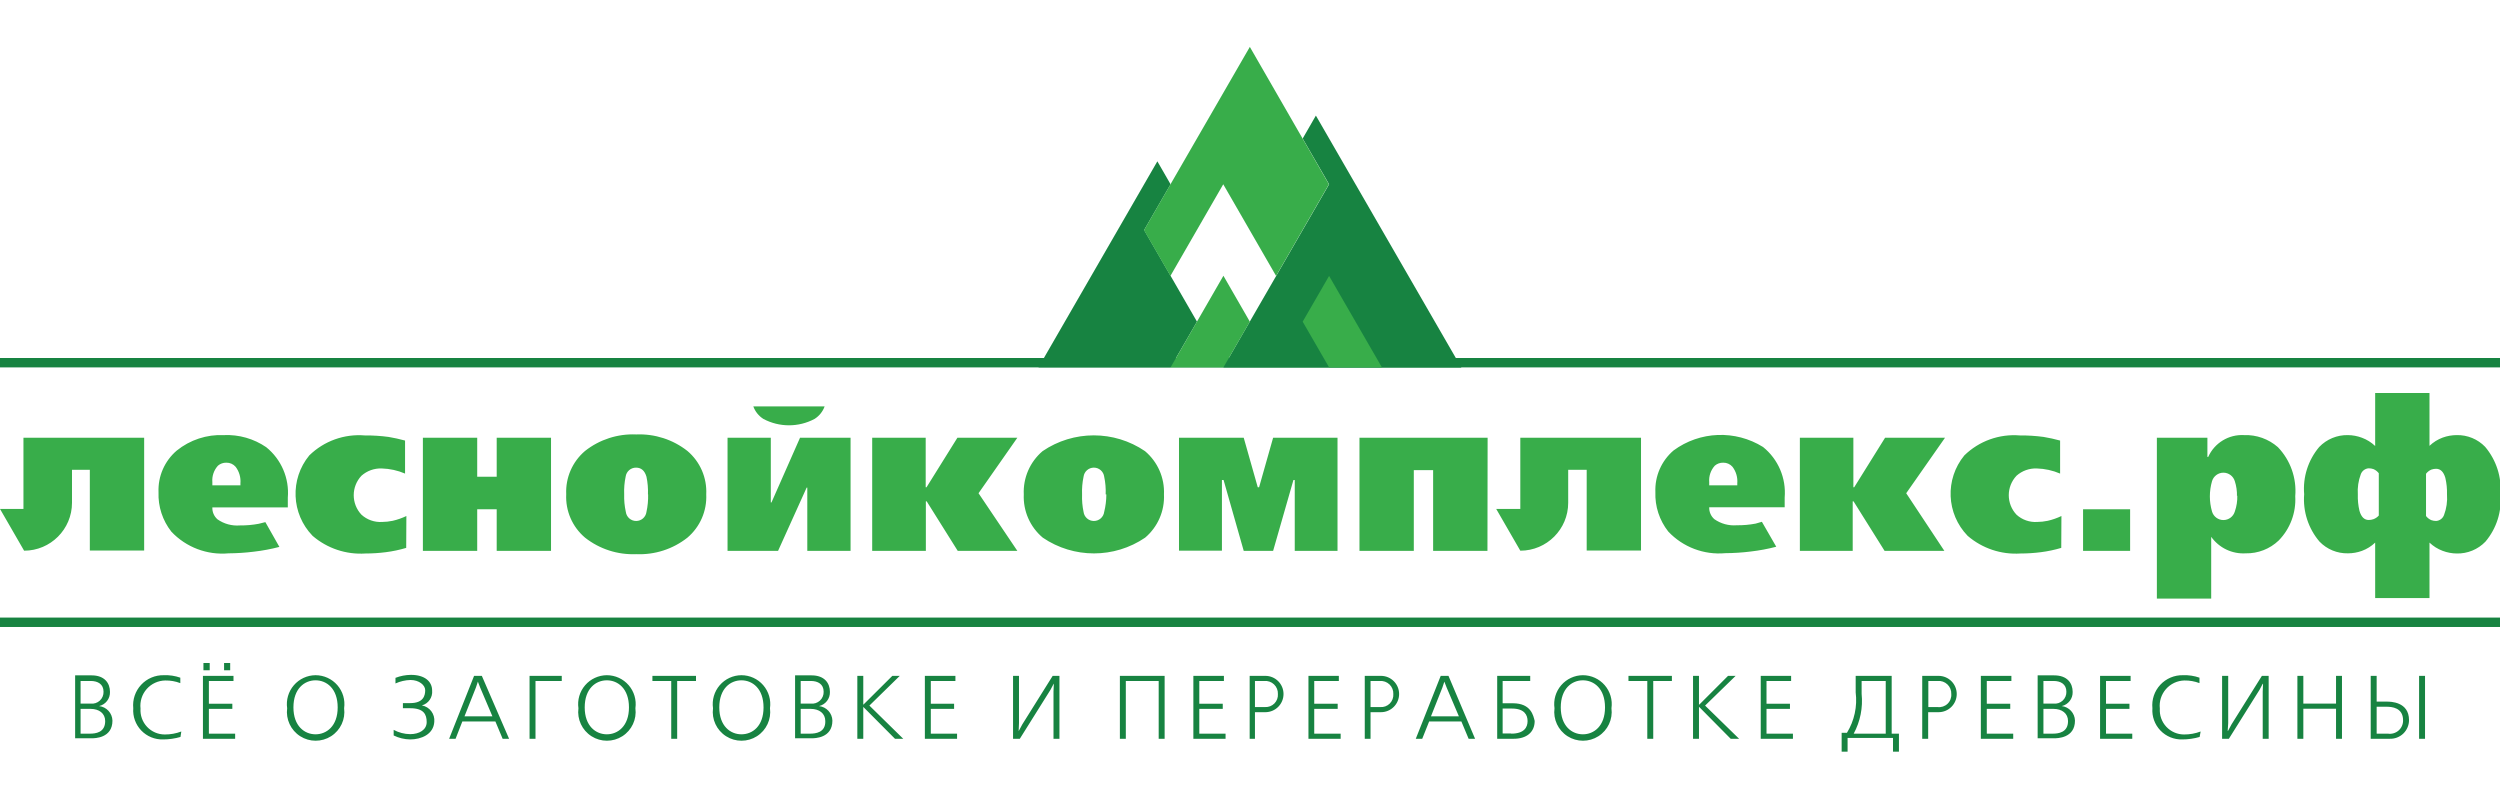
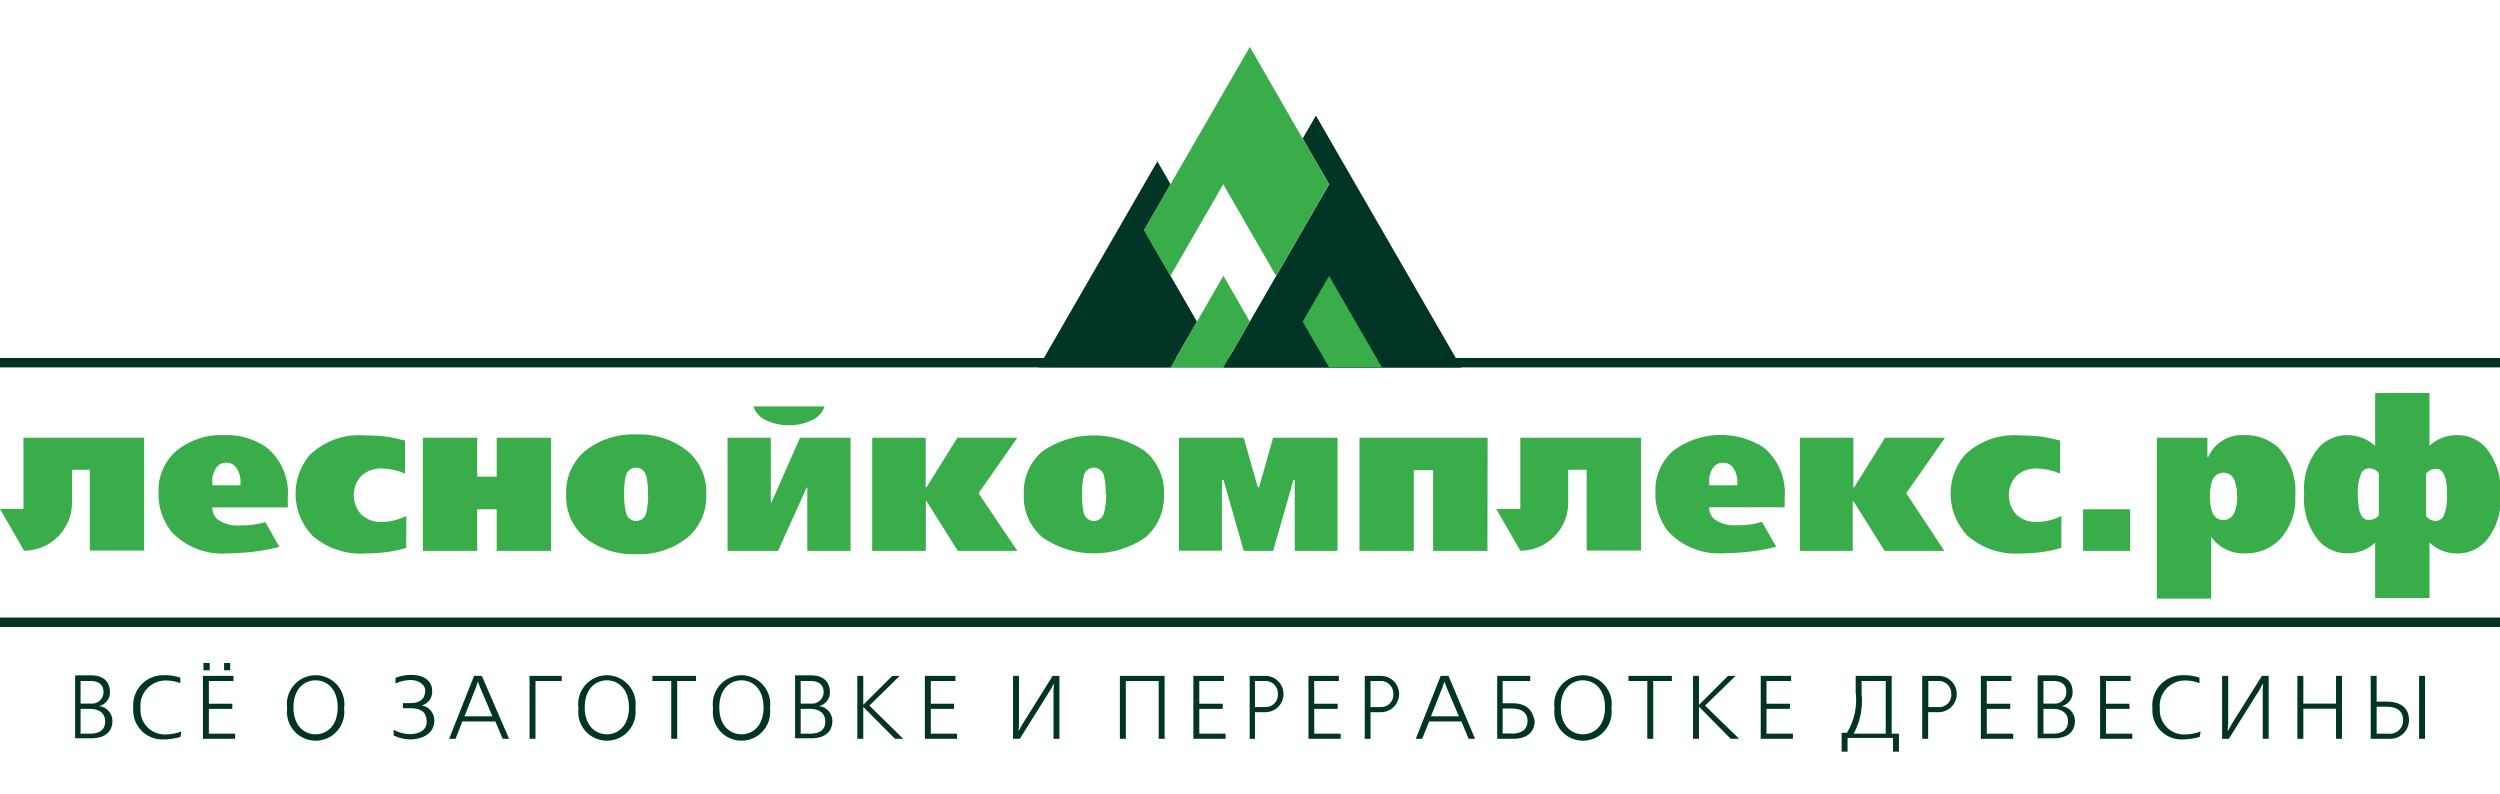
<svg xmlns="http://www.w3.org/2000/svg" id="Слой_1" data-name="Слой 1" viewBox="0 0 151.4 48.07">
  <defs>
-     <style>.cls-1{fill:#178341}</style>
+     <style>.cls-1{fill:#003525}</style>
  </defs>
-   <path class="cls-1" d="M6 42.76a.85.85 0 0 0 .66-.86c0-.52-.32-1-1.11-1h-1v3.81h1c.18 0 1.26 0 1.26-1.07a.91.91 0 0 0-.81-.88zm-1.12-1.52h.62c.42 0 .77.19.77.65a.7.7 0 0 1-.78.72h-.61zm.58 3.19h-.58v-1.5h.61c.51 0 .88.27.88.74 0 .7-.59.76-.92.76zm-5.5-22.75h151.47v.57H-.04zm76.72 19.25h-1v3.81H76v-1.61h.63a1.1 1.1 0 1 0 0-2.2zm-.07 1.89H76v-1.58h.56a.76.76 0 0 1 .83.79.74.74 0 0 1-.78.79zm11.11-1.89h-.47l-1.51 3.81h.39l.42-1.05h1.95l.44 1.05h.39zm-1.06 2.45l.69-1.74.12-.36.14.36.74 1.74zm-3.01-2.45h-1v3.81H83v-1.61h.63a1.1 1.1 0 1 0 0-2.2zm-.07 1.89H83v-1.58h.56a.76.76 0 0 1 .82.79.74.74 0 0 1-.8.79zm12.28-1.93a1.75 1.75 0 0 0-1.72 2 1.74 1.74 0 1 0 3.45 0 1.75 1.75 0 0 0-1.73-2zm0 3.58c-.66 0-1.34-.49-1.34-1.63s.67-1.64 1.34-1.64 1.34.5 1.34 1.64-.68 1.63-1.34 1.63zm18.7-.04v-3.5h-2.18v1a3.79 3.79 0 0 1-.53 2.45h-.32v1.14h.36v-.83h2.75v.83h.36v-1.09zm-.36 0h-1.94a4.17 4.17 0 0 0 .48-2.41v-.78h1.46zm-22.58-1.84H91v-1.35h1.67v-.31h-2v3.81h1c.76 0 1.27-.38 1.27-1.08-.08-.31-.21-1.07-1.32-1.07zm-.1 1.83H91v-1.51h.56c.76 0 .95.39.95.76s-.2.76-.99.76zM49.6 42.76a.85.85 0 0 0 .66-.86c0-.52-.32-1-1.11-1h-1v3.81h1c.18 0 1.26 0 1.26-1.07a.91.91 0 0 0-.81-.88zm-1.11-1.52h.62c.42 0 .77.19.77.65a.7.7 0 0 1-.78.72h-.61zm.58 3.19h-.58v-1.5h.61c.51 0 .88.27.88.74.02.7-.6.76-.92.76zm-19.89-3.5h-.47l-1.51 3.81h.39l.41-1.05h2l.44 1.05h.39zm-1.05 2.45l.69-1.74.12-.36.14.36.74 1.74zm8.62-2.49a1.75 1.75 0 0 0-1.72 2 1.74 1.74 0 1 0 3.45 0 1.75 1.75 0 0 0-1.73-2zm0 3.58c-.66 0-1.34-.49-1.34-1.63s.67-1.64 1.34-1.64 1.34.5 1.34 1.64-.68 1.63-1.34 1.63zm8.15-3.58a1.75 1.75 0 0 0-1.72 2 1.74 1.74 0 1 0 3.45 0 1.75 1.75 0 0 0-1.73-2zm0 3.58c-.66 0-1.34-.49-1.34-1.63s.67-1.64 1.34-1.64 1.34.5 1.34 1.64-.67 1.63-1.34 1.63zm-25.79-3.58a1.75 1.75 0 0 0-1.72 2 1.74 1.74 0 1 0 3.45 0 1.75 1.75 0 0 0-1.73-2zm0 3.58c-.66 0-1.34-.49-1.34-1.63s.67-1.64 1.34-1.64 1.34.5 1.34 1.64-.68 1.63-1.34 1.63zm125.43-1.98h-.61v-1.56h-.36v3.81h1.15a1.13 1.13 0 0 0 1.17-1.13c0-1.12-1.13-1.12-1.35-1.12zm.08 1.94h-.69V42.8h.6c.31 0 1 .05 1 .82a.8.8 0 0 1-.92.81zM13.57 40.15h.37v.44h-.37zm-1.25 0h.38v.44h-.38zm-1.39 4.48a3.8 3.8 0 0 1-1.05.15 1.76 1.76 0 0 1-1.81-1.89 1.82 1.82 0 0 1 1.85-2 2.68 2.68 0 0 1 1 .15v.33a2.45 2.45 0 0 0-.91-.16 1.53 1.53 0 0 0-1.5 1.7 1.47 1.47 0 0 0 1.47 1.57 2.79 2.79 0 0 0 1-.18zm3.31.11h-1.95v-3.81h1.85v.31h-1.49v1.38h1.42v.31h-1.42v1.5h1.59v.31zm10.6.04a2.35 2.35 0 0 1-1-.24v-.34a2.14 2.14 0 0 0 1 .26c.55 0 1-.26 1-.73s-.18-.84-1-.84h-.44v-.31h.45c.8 0 .9-.47.9-.78s-.37-.62-.89-.62a2.35 2.35 0 0 0-.91.21v-.34a2.66 2.66 0 0 1 .94-.18c.83 0 1.28.4 1.28.95a.85.85 0 0 1-.62.9.92.92 0 0 1 .75 1c-.05.76-.8 1.06-1.46 1.06zm9.18-3.54h-1.59v3.5h-.36v-3.81h1.95v.31zm8.13 0h-1.14v3.5h-.36v-3.5h-1.14v-.31h2.64v.31zm12.05 3.5l-1.91-1.92h-.01v1.92h-.36v-3.81h.36v1.74h.01l1.75-1.74h.45l-1.84 1.8 2.05 2.01h-.5zm3.76 0h-1.95v-3.81h1.85v.31h-1.49v1.38h1.41v.31h-1.41v1.5h1.59v.31zm6.2 0h-.36v-2.86l.02-.47h-.01l-.19.36-1.86 2.97h-.41v-3.81h.36v2.86l-.02.47h.01l.21-.39 1.84-2.94h.41v3.81zm6.37 0h-.36v-3.5h-1.99v3.5h-.36v-3.81h2.71v3.81zm3.69 0h-1.95v-3.81h1.85v.31h-1.49v1.38h1.42v.31h-1.42v1.5h1.59v.31zm6.97 0h-1.95v-3.81h1.84v.31h-1.49v1.38h1.42v.31h-1.42v1.5h1.6v.31zm20.06-3.5h-1.13v3.5h-.36v-3.5h-1.14v-.31h2.63v.31zm3.56 3.5l-1.9-1.92h-.02v1.92h-.36v-3.81h.36v1.74h.02l1.74-1.74h.46l-1.85 1.8 2.06 2.01h-.51zm3.77 0h-1.95v-3.81h1.84v.31h-1.49v1.38h1.42v.31h-1.42v1.5h1.6v.31zm13.34 0h-1.96v-3.81h1.85v.31h-1.49v1.38h1.42v.31h-1.42v1.5h1.6v.31zm7.21 0h-1.95v-3.81h1.85v.31h-1.49v1.38h1.42v.31h-1.42v1.5h1.59v.31zm4.08-.11a3.79 3.79 0 0 1-1.05.15 1.76 1.76 0 0 1-1.81-1.89 1.82 1.82 0 0 1 1.85-2 2.69 2.69 0 0 1 1 .15v.33a2.46 2.46 0 0 0-.91-.16 1.53 1.53 0 0 0-1.49 1.7 1.47 1.47 0 0 0 1.47 1.57 2.8 2.8 0 0 0 1-.18zm4.18.11h-.36v-2.86l.02-.47h-.02l-.19.36-1.86 2.97h-.41v-3.81h.37v2.86l-.03.47h.02l.21-.39 1.84-2.94h.41v3.81zm4.44 0h-.36v-1.82h-1.98v1.82h-.36v-3.81h.36v1.68h1.98v-1.68h.36v3.81zm4.67-3.81h.36v3.81h-.36zm-21.64 1.83a.85.85 0 0 0 .66-.86c0-.52-.32-1-1.12-1h-1v3.81h1c.18 0 1.26 0 1.26-1.07a.91.91 0 0 0-.8-.88zm-1.11-1.52h.62c.42 0 .77.19.77.65a.7.7 0 0 1-.78.72h-.61zm.58 3.19h-.58v-1.5h.61c.51 0 .88.27.88.74 0 .7-.6.76-.92.76zm-6.92-3.5h-1v3.81h.36v-1.61h.63a1.1 1.1 0 1 0 0-2.2zm-.07 1.89h-.56v-1.58h.56a.76.76 0 0 1 .83.79.74.74 0 0 1-.83.79z" />
+   <path class="cls-1" d="M-.04 21.68h151.47v.57H-.04zM6 42.76a.85.85 0 0 0 .66-.86c0-.52-.32-1-1.11-1h-1v3.81h1c.18 0 1.26 0 1.26-1.07a.91.91 0 0 0-.81-.88zm-1.12-1.52h.62c.42 0 .77.19.77.65a.7.7 0 0 1-.78.72h-.61zm.58 3.19h-.58v-1.5h.61c.51 0 .88.27.88.74 0 .7-.59.76-.92.76zm71.22-3.5h-1v3.81H76v-1.61h.63a1.1 1.1 0 1 0 0-2.2zm-.07 1.89H76v-1.58h.56a.76.76 0 0 1 .83.79.74.74 0 0 1-.78.79zm11.11-1.89h-.47l-1.51 3.81h.39l.42-1.05h1.95l.44 1.05h.39zm-1.06 2.45l.69-1.74.12-.36.14.36.74 1.74zm-3.01-2.45h-1v3.81H83v-1.61h.63a1.1 1.1 0 1 0 0-2.2zm-.07 1.89H83v-1.58h.56a.76.76 0 0 1 .82.79.74.74 0 0 1-.8.79zm12.28-1.93a1.75 1.75 0 0 0-1.72 2 1.74 1.74 0 1 0 3.45 0 1.75 1.75 0 0 0-1.73-2zm0 3.58c-.66 0-1.34-.49-1.34-1.63s.67-1.64 1.34-1.64 1.34.5 1.34 1.64-.68 1.63-1.34 1.63zm18.7-.04v-3.5h-2.18v1a3.79 3.79 0 0 1-.53 2.45h-.32v1.14h.36v-.83h2.75v.83h.36v-1.09zm-.36 0h-1.94a4.17 4.17 0 0 0 .48-2.41v-.78h1.46zm-22.58-1.84H91v-1.35h1.67v-.31h-2v3.81h1c.76 0 1.27-.38 1.27-1.08-.08-.31-.21-1.07-1.32-1.07zm-.1 1.83H91v-1.51h.56c.76 0 .95.39.95.76s-.2.76-.99.76zM49.6 42.76a.85.85 0 0 0 .66-.86c0-.52-.32-1-1.11-1h-1v3.81h1c.18 0 1.26 0 1.26-1.07a.91.91 0 0 0-.81-.88zm-1.11-1.52h.62c.42 0 .77.19.77.65a.7.7 0 0 1-.78.72h-.61zm.58 3.19h-.58v-1.5h.61c.51 0 .88.27.88.74.02.7-.6.76-.92.76zm-19.89-3.5h-.47l-1.51 3.81h.39l.41-1.05h2l.44 1.05h.39zm-1.05 2.45l.69-1.74.12-.36.14.36.74 1.74zm8.62-2.49a1.75 1.75 0 0 0-1.72 2 1.74 1.74 0 1 0 3.45 0 1.75 1.75 0 0 0-1.73-2zm0 3.58c-.66 0-1.34-.49-1.34-1.63s.67-1.64 1.34-1.64 1.34.5 1.34 1.64-.68 1.63-1.34 1.63zm8.15-3.58a1.75 1.75 0 0 0-1.72 2 1.74 1.74 0 1 0 3.45 0 1.75 1.75 0 0 0-1.73-2zm0 3.58c-.66 0-1.34-.49-1.34-1.63s.67-1.64 1.34-1.64 1.34.5 1.34 1.64-.67 1.63-1.34 1.63zm-25.79-3.58a1.75 1.75 0 0 0-1.72 2 1.74 1.74 0 1 0 3.45 0 1.75 1.75 0 0 0-1.73-2zm0 3.58c-.66 0-1.34-.49-1.34-1.63s.67-1.64 1.34-1.64 1.34.5 1.34 1.64-.68 1.63-1.34 1.63zm125.43-1.98h-.61v-1.56h-.36v3.81h1.15a1.13 1.13 0 0 0 1.17-1.13c0-1.12-1.13-1.12-1.35-1.12zm.08 1.94h-.69V42.8h.6c.31 0 1 .05 1 .82a.8.8 0 0 1-.92.81zM13.57 40.15h.37v.44h-.37zm-1.25 0h.38v.44h-.38zm-1.39 4.48a3.8 3.8 0 0 1-1.05.15 1.76 1.76 0 0 1-1.81-1.89 1.82 1.82 0 0 1 1.85-2 2.68 2.68 0 0 1 1 .15v.33a2.45 2.45 0 0 0-.91-.16 1.53 1.53 0 0 0-1.5 1.7 1.47 1.47 0 0 0 1.47 1.57 2.79 2.79 0 0 0 1-.18zm3.31.11h-1.95v-3.81h1.85v.31h-1.49v1.38h1.42v.31h-1.42v1.5h1.59v.31zm10.6.04a2.35 2.35 0 0 1-1-.24v-.34a2.14 2.14 0 0 0 1 .26c.55 0 1-.26 1-.73s-.18-.84-1-.84h-.44v-.31h.45c.8 0 .9-.47.9-.78s-.37-.62-.89-.62a2.35 2.35 0 0 0-.91.21v-.34a2.66 2.66 0 0 1 .94-.18c.83 0 1.28.4 1.28.95a.85.85 0 0 1-.62.9.92.92 0 0 1 .75 1c-.05.76-.8 1.06-1.46 1.06zm9.18-3.54h-1.59v3.5h-.36v-3.81h1.95v.31zm8.13 0h-1.14v3.5h-.36v-3.5h-1.14v-.31h2.64v.31zm12.05 3.5l-1.91-1.92h-.01v1.92h-.36v-3.81h.36v1.74h.01l1.75-1.74h.45l-1.84 1.8 2.05 2.01h-.5zm3.76 0h-1.95v-3.81h1.85v.31h-1.49v1.38h1.41v.31h-1.41v1.5h1.59v.31zm6.2 0h-.36v-2.86l.02-.47h-.01l-.19.36-1.86 2.97h-.41v-3.81h.36v2.86l-.02.47h.01l.21-.39 1.84-2.94h.41v3.81zm6.37 0h-.36v-3.5h-1.99v3.5h-.36v-3.81h2.71v3.81zm3.69 0h-1.95v-3.81h1.85v.31h-1.49v1.38h1.42v.31h-1.42v1.5h1.59v.31zm6.97 0h-1.95v-3.81h1.84v.31h-1.49v1.38h1.42v.31h-1.42v1.5h1.6v.31zm20.06-3.5h-1.13v3.5h-.36v-3.5h-1.14v-.31h2.63v.31zm3.56 3.5l-1.9-1.92h-.02v1.92h-.36v-3.81h.36v1.74h.02l1.74-1.74h.46l-1.85 1.8 2.06 2.01h-.51zm3.77 0h-1.95v-3.81h1.84v.31h-1.49v1.38h1.42v.31h-1.42v1.5h1.6v.31zm13.34 0h-1.96v-3.81h1.85v.31h-1.49v1.38h1.42v.31h-1.42v1.5h1.6v.31zm7.21 0h-1.95v-3.81h1.85v.31h-1.49v1.38h1.42v.31h-1.42v1.5h1.59v.31zm4.08-.11a3.79 3.79 0 0 1-1.05.15 1.76 1.76 0 0 1-1.81-1.89 1.82 1.82 0 0 1 1.85-2 2.69 2.69 0 0 1 1 .15v.33a2.46 2.46 0 0 0-.91-.16 1.53 1.53 0 0 0-1.49 1.7 1.47 1.47 0 0 0 1.47 1.57 2.8 2.8 0 0 0 1-.18zm4.18.11h-.36v-2.86l.02-.47h-.02l-.19.36-1.86 2.97h-.41v-3.81h.37v2.86l-.03.47h.02l.21-.39 1.84-2.94h.41v3.81zm4.44 0h-.36v-1.82h-1.98v1.82h-.36v-3.81h.36v1.68h1.98v-1.68h.36v3.81zm4.67-3.81h.36v3.81h-.36zm-21.64 1.83a.85.85 0 0 0 .66-.86c0-.52-.32-1-1.12-1h-1v3.81h1c.18 0 1.26 0 1.26-1.07a.91.91 0 0 0-.8-.88zm-1.11-1.52h.62c.42 0 .77.19.77.65a.7.7 0 0 1-.78.72h-.61zm.58 3.19h-.58v-1.5h.61c.51 0 .88.27.88.74 0 .7-.6.76-.92.76zm-6.92-3.5h-1v3.81h.36v-1.61h.63a1.1 1.1 0 1 0 0-2.2zm-.07 1.89h-.56v-1.58h.56a.76.76 0 0 1 .83.79.74.74 0 0 1-.83.79z" />
  <path class="cls-1" d="M69.29 13.93l3.2 5.55-1.6 2.77h-8l7.2-12.48.8 1.39zM79.69 7l-.8 1.39 1.6 2.77-6.41 11.1H88.5z" />
  <path d="M75.69 19.48l-1.6 2.77h-3.2l3.2-5.55zm4.8-2.77l-1.6 2.77 1.6 2.77h3.2zm-4.8-13.87l-6.41 11.1 1.6 2.77 3.2-5.55 3.2 5.55 3.2-5.55zM24.6 33.18a7.71 7.71 0 0 1-1.23.26 9.79 9.79 0 0 1-1.24.08 4.46 4.46 0 0 1-3.2-1.07 3.66 3.66 0 0 1-.2-4.87 4.3 4.3 0 0 1 3.36-1.21 10.24 10.24 0 0 1 1.44.09 10 10 0 0 1 1 .22v2a3.85 3.85 0 0 0-1.41-.31 1.75 1.75 0 0 0-1.23.44 1.72 1.72 0 0 0 0 2.36 1.7 1.7 0 0 0 1.24.44 3.34 3.34 0 0 0 .65-.07 4 4 0 0 0 .83-.29zm8.77.18h-3.29v-2.52H28.9v2.52h-3.29v-6.85h3.29v2.36h1.18v-2.36h3.29zm9.4-3.42a3.24 3.24 0 0 1-1.14 2.62 4.67 4.67 0 0 1-3.1 1 4.69 4.69 0 0 1-3.1-1 3.23 3.23 0 0 1-1.14-2.63 3.24 3.24 0 0 1 1.14-2.62 4.67 4.67 0 0 1 3.1-1 4.69 4.69 0 0 1 3.1 1 3.23 3.23 0 0 1 1.14 2.63zm-3.53 0a4.33 4.33 0 0 0-.09-1.07q-.16-.55-.63-.55a.63.63 0 0 0-.63.54 4.39 4.39 0 0 0-.09 1.08 4.31 4.31 0 0 0 .1 1.06.63.63 0 0 0 1.25 0 4.41 4.41 0 0 0 .1-1.06zm22.37 3.42H58l-1.88-3h-.05v3h-3.25v-6.85h3.24v3h.05l1.87-3h3.63l-2.35 3.36zm8.88-3.42a3.24 3.24 0 0 1-1.14 2.62 5.51 5.51 0 0 1-6.2 0A3.23 3.23 0 0 1 62 29.94a3.24 3.24 0 0 1 1.14-2.62 5.51 5.51 0 0 1 6.2 0 3.24 3.24 0 0 1 1.15 2.62zm-3.53 0a4.33 4.33 0 0 0-.09-1.07.63.63 0 0 0-1.25 0 4.39 4.39 0 0 0-.09 1.08 4.31 4.31 0 0 0 .09 1.05.63.63 0 0 0 1.25 0 4.4 4.4 0 0 0 .13-1.06zm-50.89 1.68l-.4.1a5.81 5.81 0 0 1-1.14.1 2.07 2.07 0 0 1-1.36-.37.91.91 0 0 1-.31-.72h4.57v-.59a3.55 3.55 0 0 0-1.31-3.06 4.21 4.21 0 0 0-2.56-.73 4.24 4.24 0 0 0-2.86.94 3.15 3.15 0 0 0-1.1 2.52 3.64 3.64 0 0 0 .78 2.39 4.23 4.23 0 0 0 3.46 1.31 13 13 0 0 0 1.53-.1 11.09 11.09 0 0 0 1.55-.29zm-3.21-2.42a1.32 1.32 0 0 1 .34-1 .75.75 0 0 1 .51-.18.72.72 0 0 1 .56.25 1.45 1.45 0 0 1 .29 1v.12h-1.7zM1.42 26.51v4.31H0l1.46 2.53a2.9 2.9 0 0 0 2.9-2.9v-2h1.08v4.89h3.29v-6.83zm88.66 6.85h-3.29v-4.89h-1.17v4.89h-3.29v-6.85h7.76zm27.67 0h-3.62l-1.88-3h-.05v3H109v-6.85h3.24v3h.05l1.87-3h3.63l-2.35 3.36zm7.08-.18a7.71 7.71 0 0 1-1.23.26 9.79 9.79 0 0 1-1.24.08 4.46 4.46 0 0 1-3.2-1.07 3.66 3.66 0 0 1-.2-4.87 4.3 4.3 0 0 1 3.36-1.21 10.24 10.24 0 0 1 1.44.09 10 10 0 0 1 1 .22v2a3.85 3.85 0 0 0-1.41-.31 1.75 1.75 0 0 0-1.23.44 1.72 1.72 0 0 0 0 2.36 1.7 1.7 0 0 0 1.24.44 3.34 3.34 0 0 0 .65-.07 4 4 0 0 0 .83-.29zm4.17.18h-2.85v-2.52H129zm10-3.31a3.54 3.54 0 0 1-1 2.68 2.81 2.81 0 0 1-2 .78 2.39 2.39 0 0 1-2.09-1v3.74h-3.29v-9.74h3.06v1.16h.05a2.24 2.24 0 0 1 2.17-1.32 2.94 2.94 0 0 1 2.05.73 3.83 3.83 0 0 1 1.05 2.97zm-3.53 0a2.69 2.69 0 0 0-.13-.91.72.72 0 0 0-1.38 0 3.31 3.31 0 0 0 0 1.84.72.72 0 0 0 1.38 0 2.67 2.67 0 0 0 .15-.98zm15.96-.11a3.93 3.93 0 0 1-.91 2.86 2.34 2.34 0 0 1-1.74.72 2.47 2.47 0 0 1-.85-.16 2.34 2.34 0 0 1-.8-.5v3.36h-3.29v-3.36a2.32 2.32 0 0 1-.8.5 2.49 2.49 0 0 1-.85.15 2.32 2.32 0 0 1-1.72-.71 3.94 3.94 0 0 1-.93-2.87 3.93 3.93 0 0 1 .91-2.86 2.34 2.34 0 0 1 1.74-.72 2.47 2.47 0 0 1 .85.16 2.35 2.35 0 0 1 .8.5V23.8h3.29V27a2.33 2.33 0 0 1 .8-.5 2.5 2.5 0 0 1 .85-.15 2.32 2.32 0 0 1 1.72.71 4 4 0 0 1 .93 2.88zm-7.37 1.28v-2.56a.81.81 0 0 0-.32-.25.89.89 0 0 0-.29-.05.55.55 0 0 0-.48.36 2.92 2.92 0 0 0-.18 1.22 3.85 3.85 0 0 0 .1 1q.16.55.56.55a.89.89 0 0 0 .29-.05.8.8 0 0 0 .32-.22zm4.13-1.28a3.87 3.87 0 0 0-.1-1q-.16-.55-.56-.55a.89.89 0 0 0-.29.05.81.81 0 0 0-.32.25v2.56a.8.8 0 0 0 .32.25.88.88 0 0 0 .29.05.55.55 0 0 0 .48-.36 2.91 2.91 0 0 0 .18-1.25zm-41.87 1.77a5.81 5.81 0 0 1-1.14.1 2.07 2.07 0 0 1-1.36-.37.91.91 0 0 1-.31-.72h4.57v-.59a3.55 3.55 0 0 0-1.31-3.06 4.83 4.83 0 0 0-5.42.21 3.15 3.15 0 0 0-1.1 2.52 3.64 3.64 0 0 0 .78 2.39 4.22 4.22 0 0 0 3.46 1.31 13 13 0 0 0 1.53-.1 11.09 11.09 0 0 0 1.55-.29l-.87-1.51zm-2.81-2.51a1.32 1.32 0 0 1 .34-1 .75.75 0 0 1 .51-.18.72.72 0 0 1 .56.25 1.45 1.45 0 0 1 .29 1v.12h-1.7zm-11.44-2.69v4.31h-1.46l1.46 2.53a2.9 2.9 0 0 0 2.9-2.9v-2h1.12v4.89h3.29v-6.83zm-40.56 6.85h-2.62v-3.83h-.04l-1.73 3.83h-3.06v-6.85h2.62v3.92h.04l1.73-3.92h3.06v6.85zm-5.89-8.75a1.51 1.51 0 0 0 .61.76 3.3 3.3 0 0 0 3.1 0 1.5 1.5 0 0 0 .61-.76zM81 33.36h-2.59v-4.29h-.08l-1.23 4.29h-1.78l-1.22-4.29H74v4.28h-2.6v-6.84h3.92l.85 3h.08l.85-3H81z" fill="#38ad4a" />
  <path class="cls-1" d="M0 37.4h151.47v.57H0z" />
</svg>
